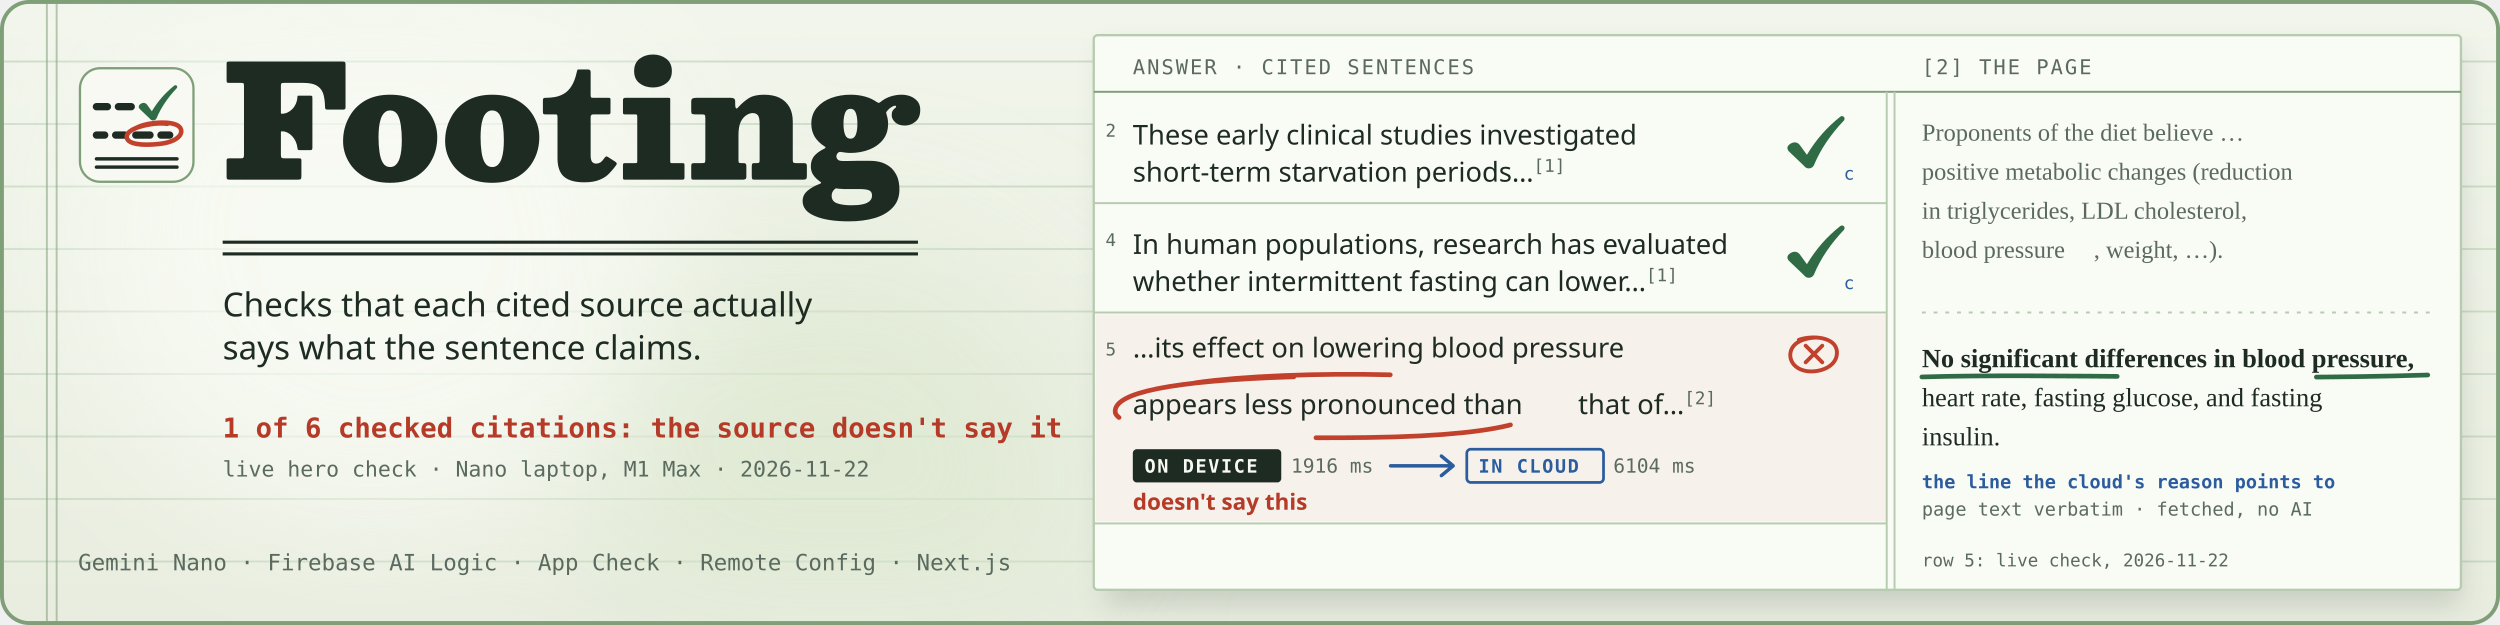
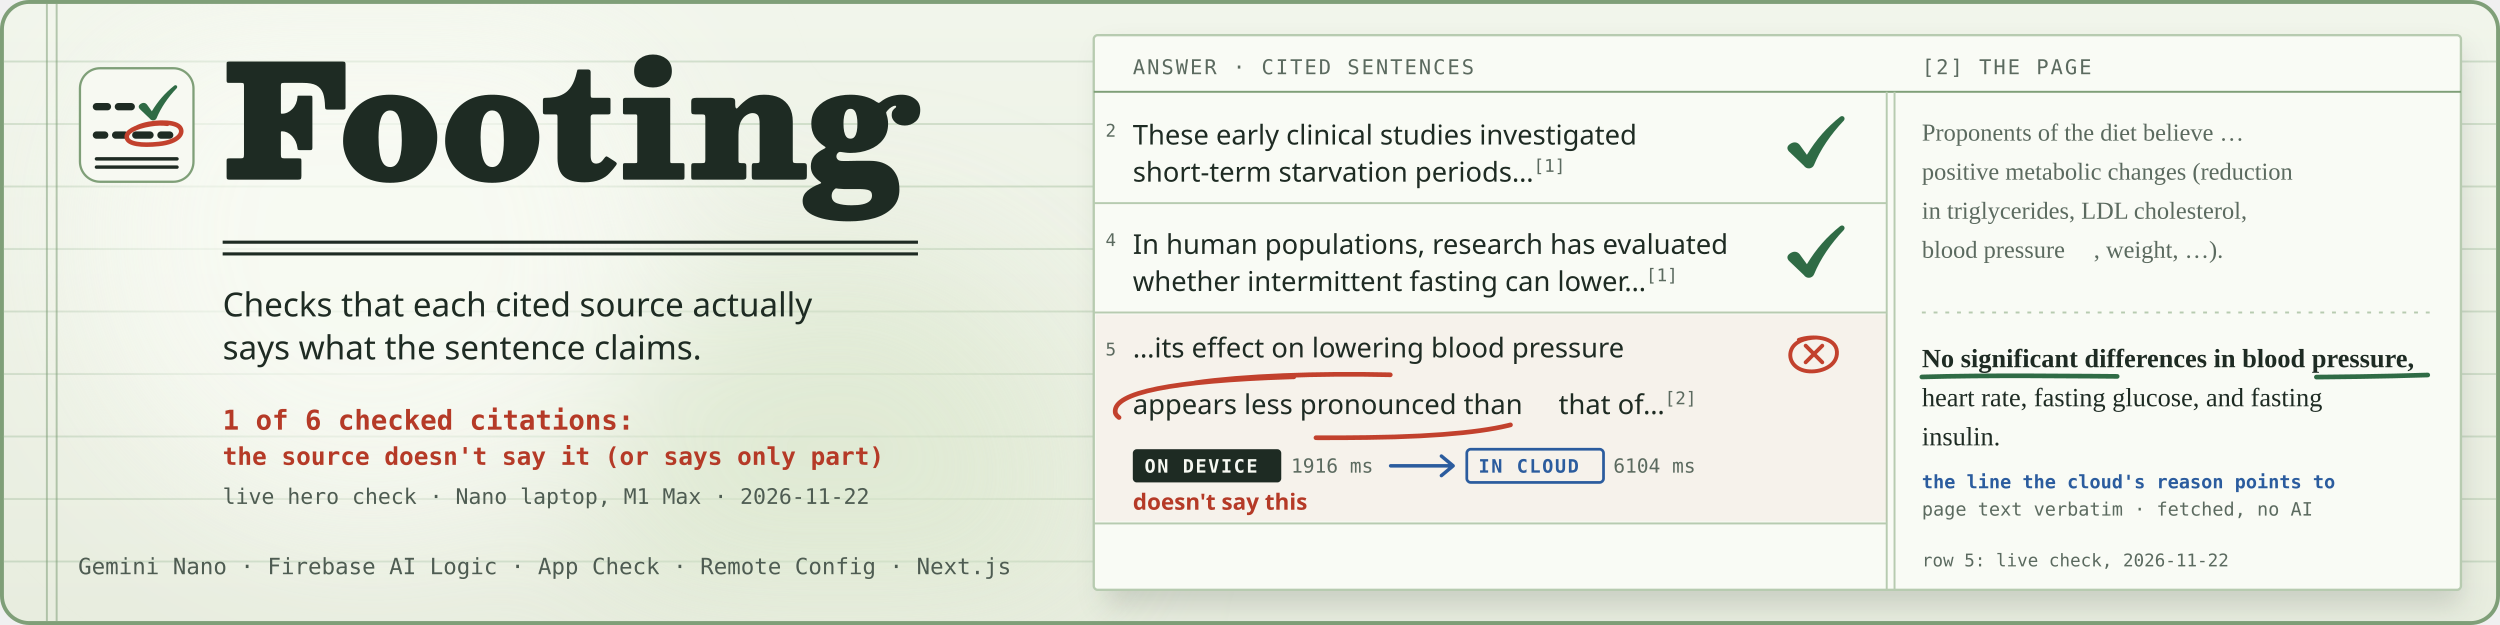
<svg xmlns="http://www.w3.org/2000/svg" viewBox="0 0 1280 320" width="1280" height="320" role="img" aria-label="Footing — checks each cited sentence against the page it cites: Every citation ticked in pencil, the bad ones circled red; the sentence beside the source line that doesn't say it.">
  <style>
    .sans { font-family: 'Segoe UI', system-ui, -apple-system, sans-serif; }
    .mono { font-family: ui-monospace, SFMono-Regular, Menlo, Consolas, monospace; }
    .page { font-family: Georgia, 'Times New Roman', serif; }
    .drift-a { animation: drift-a 17s ease-in-out infinite alternate; }
    .drift-b { animation: drift-b 14s ease-in-out infinite alternate; }
    @keyframes drift-a { from { transform: translate(0, 0); } to { transform: translate(90px, 22px); } }
    @keyframes drift-b { from { transform: translate(0, 0); } to { transform: translate(-70px, -18px); } }
    .pop { transform-box: fill-box; transform-origin: left center; animation: pop 8s cubic-bezier(.2, 1.4, .4, 1) infinite; }
    @keyframes pop { 0%, 58% { transform: scale(1); } 61% { transform: scale(1.08); } 66%, 100% { transform: scale(1); } }
    @media (prefers-reduced-motion: reduce) { * { animation: none !important; } }
  </style>
  <defs>
    <linearGradient id="plate" x1="0" y1="0" x2="0" y2="1">
      <stop offset="0" stop-color="#F1F5EB" />
      <stop offset="1" stop-color="#E8EDDF" />
    </linearGradient>
    <pattern id="ledger" width="64" height="32" patternUnits="userSpaceOnUse">
      <path d="M0 31.5 H64" stroke="#B7CBB0" stroke-width="1" opacity=".55" />
    </pattern>
    <filter id="lamp" x="-60%" y="-60%" width="220%" height="220%">
      <feGaussianBlur stdDeviation="38" />
    </filter>
    <filter id="lift" x="-5%" y="-10%" width="110%" height="130%">
      <feGaussianBlur stdDeviation="7" />
    </filter>
    <symbol id="tk" viewBox="258 74 184 172">
      <path d="M270 166 C281 157 293 157 301 167 L322 196 C350 150 380 116 420 84 C428 78 437 87 431 95 C392 136 362 180 343 226 C338 238 321 240 313 228 L269 186 C263 179 263 172 270 166 Z" fill="#2F6B45" />
    </symbol>
    <clipPath id="plate-clip">
      <rect x="2" y="2" width="1276" height="316" rx="13" />
    </clipPath>
    <clipPath id="wm-clip">
      <g transform="translate(114 92) scale(0.84)">
        <path d="M3.6-59.0L11.2-59.0Q12.2-59.0 12.6-58.8Q13.0-58.5 13.0-57.4L13.0-57.4L13.0-15.3Q13.0-13.8 12.6-13.4Q12.3-13.0 10.9-13.0L10.9-13.0L4.2-13.0Q3.2-13.0 2.8-12.8Q2.4-12.6 2.4-11.6L2.4-11.6L2.4-1.7Q2.4-0.5 2.8-0.3Q3.2 0 4.4 0L4.4 0L45.7 0Q47.2 0 47.6-0.4Q48-0.8 48-2.3L48-2.3L48-11.2Q48-12.5 47.8-12.7Q47.6-13.0 46.2-13.0L46.2-13.0L37.8-13.0Q36.3-13.0 35.9-13.4Q35.5-13.8 35.5-15.2L35.5-15.2L35.5-28.9Q35.5-29.1 35.6-29.3Q35.7-29.5 36.1-29.5L36.1-29.5L36.2-29.5Q39.5-29.5 42.3-26.6Q45.1-23.6 45.6-19.3L45.6-19.3Q45.6-18.4 46.0-18.2Q46.4-18.0 47.4-18.0L47.4-18.0L53.2-18.0Q54.1-18.0 54.4-18.3Q54.7-18.6 54.7-19.5L54.7-19.5L54.7-49.7Q54.7-50.5 54.6-50.9Q54.4-51.2 53.6-51.2L53.6-51.2L46.3-51.2Q45.7-51.2 45.6-51.0Q45.6-50.9 45.6-50.4L45.6-50.4Q45.3-46.0 42.5-43.1Q39.7-40.2 36.0-40.2L36.0-40.2L36.0-40.2Q35.8-40.2 35.6-40.3Q35.5-40.5 35.5-40.8L35.5-40.8L35.5-57.5Q35.5-58.6 36.0-58.8Q36.4-59.0 37.5-59.0L37.5-59.0L49.0-59.0Q54.3-59.0 57.1-57.5Q60-55.9 61.2-52.7Q62.3-49.4 62.4-44.4L62.4-44.4Q62.4-43.2 62.9-42.9Q63.3-42.7 64.6-42.7L64.6-42.7L73.2-42.7Q74.2-42.7 74.5-43.0Q74.9-43.2 74.9-44.2L74.9-44.2L74.9-70.1Q74.9-71.3 74.6-71.6Q74.3-72 73.2-72L73.2-72L4.0-72Q3.1-72 2.8-71.8Q2.4-71.7 2.4-70.8L2.4-70.8L2.4-60.6Q2.4-59.7 2.6-59.4Q2.8-59.0 3.6-59.0L3.6-59.0ZM95.0-25.9L95.0-25.9Q95.0-28.9 95.3-31.8Q95.6-34.8 96.4-37.1Q97.2-39.5 98.6-40.8Q100.0-42.2 102.1-42.2L102.1-42.2Q104.9-42.2 106.5-39.8Q108-37.3 108.6-33.1Q109.2-29.0 109.2-24L109.2-24Q109.2-21.0 108.9-18.1Q108.6-15.2 107.8-12.8Q107.0-10.5 105.6-9.1Q104.2-7.7 102.1-7.7L102.1-7.7Q99.3-7.7 97.7-10.2Q96.2-12.6 95.6-16.8Q95.0-20.9 95.0-25.9ZM73.4-23.5L73.4-23.5Q73.4-16.8 76.8-11.0Q80.1-5.2 86.5-1.6Q92.9 1.9 102.1 1.9L102.1 1.9Q111.3 1.9 117.7-1.8Q124.1-5.6 127.4-11.9Q130.8-18.2 130.8-25.9L130.8-25.9Q130.8-32.6 127.4-38.6Q124.1-44.5 117.7-48.2Q111.3-51.8 102.1-51.8L102.1-51.8Q92.9-51.8 86.5-48.0Q80.1-44.1 76.8-37.6Q73.4-31.2 73.4-23.5ZM157.2-25.9L157.2-25.9Q157.2-28.9 157.5-31.8Q157.8-34.8 158.6-37.1Q159.4-39.5 160.8-40.8Q162.2-42.2 164.3-42.2L164.3-42.2Q167.1-42.2 168.7-39.8Q170.2-37.3 170.8-33.1Q171.4-29.0 171.4-24L171.4-24Q171.4-21.0 171.1-18.1Q170.8-15.2 170.0-12.8Q169.2-10.5 167.8-9.1Q166.4-7.7 164.3-7.7L164.3-7.7Q161.5-7.7 159.9-10.2Q158.4-12.6 157.8-16.8Q157.2-20.9 157.2-25.9ZM135.6-23.5L135.6-23.5Q135.6-16.8 139.0-11.0Q142.3-5.2 148.7-1.6Q155.1 1.9 164.3 1.9L164.3 1.9Q173.5 1.9 179.9-1.8Q186.3-5.6 189.6-11.9Q193.0-18.2 193.0-25.9L193.0-25.9Q193.0-32.6 189.6-38.6Q186.3-44.5 179.9-48.2Q173.5-51.8 164.3-51.8L164.3-51.8Q155.1-51.8 148.7-48.0Q142.3-44.1 139.0-37.6Q135.6-31.2 135.6-23.5ZM239.9-8.9L239.9-8.9Q240.4-9.7 240.1-10.2Q239.8-10.7 238.8-11.3L238.8-11.3L234.9-13.8Q234-14.4 233.6-14.1Q233.2-13.9 232.7-13.2L232.7-13.2Q231.4-11.3 230.2-10.5Q229.0-9.8 227.7-9.8L227.7-9.8Q226.0-9.8 225.1-11.0Q224.3-12.3 224.3-14.8L224.3-14.8L224.3-38.3Q224.3-39.0 224.7-39.4Q225.1-39.8 225.8-39.8L225.8-39.8L235.1-39.8Q235.8-39.8 236.1-40.1Q236.4-40.4 236.4-41.0L236.4-41.0L236.4-48.6Q236.4-49.4 236.2-49.7Q236.0-49.9 235.2-49.9L235.2-49.9L225.8-49.9Q224.7-49.9 224.5-50.3Q224.3-50.7 224.3-51.8L224.3-51.8L224.3-65.6Q224.3-67.2 222.6-67.2L222.6-67.2L217.7-67.2Q216.3-67.2 216.2-66.9Q216-66.5 215.8-65.4L215.8-65.4Q214.6-60.1 212.6-57Q210.6-53.9 208.0-52.4Q205.4-50.9 202.6-50.4Q199.7-49.9 196.9-49.9L196.9-49.9Q195.8-49.9 195.5-49.6Q195.2-49.2 195.2-48.1L195.2-48.1L195.2-41.4Q195.2-40.5 195.4-40.2Q195.7-39.8 196.6-39.8L196.6-39.8L202.7-39.8Q203.8-39.8 203.9-39.4Q204.1-39.0 204.1-38.0L204.1-38.0L204.1-13.1Q204.1-5.2 208.1-1.8Q212.0 1.6 220.4 1.6L220.4 1.6Q226.3 1.6 229.9 0.0Q233.6-1.5 235.8-4.0Q238.1-6.4 239.9-8.9ZM250.8-66.2L250.8-66.2Q250.8-61.3 254.1-58.8Q257.5-56.2 262.3-56.2L262.3-56.2Q267.0-56.2 270.4-58.8Q273.8-61.3 273.8-66.2L273.8-66.2Q273.8-71.1 270.4-73.7Q267.0-76.3 262.3-76.3L262.3-76.3Q257.5-76.3 254.1-73.7Q250.8-71.1 250.8-66.2ZM245.3-39.8L251.8-39.8Q252.7-39.8 252.7-38.6L252.7-38.6L252.7-11.1Q252.7-10.4 252.4-10.2Q252.2-10.1 251.4-10.1L251.4-10.1L245.3-10.1Q244.5-10.1 244.2-9.8Q244.0-9.6 244.0-8.7L244.0-8.7L244.0-1.2Q244.0-0.4 244.2-0.2Q244.5 0 245.2 0L245.2 0L279.6 0Q280.8 0 281.1-0.2Q281.5-0.4 281.5-1.5L281.5-1.5L281.5-8.9Q281.5-9.7 281.2-9.9Q280.9-10.1 280.1-10.1L280.1-10.1L273.8-10.1Q273.1-10.1 273.0-10.3Q272.8-10.6 272.8-11.3L272.8-11.3L272.8-49.0Q272.8-49.6 272.6-49.8Q272.3-49.9 271.6-49.9L271.6-49.9L245.5-49.9Q244.0-49.9 244.0-48.6L244.0-48.6L244.0-40.8Q244.0-40.2 244.3-40.0Q244.7-39.8 245.3-39.8L245.3-39.8ZM288.0-39.8L292.0-39.8Q293.4-39.8 293.8-39.5Q294.2-39.1 294.2-37.6L294.2-37.6L294.2-12.1Q294.2-10.6 293.7-10.3Q293.3-10.1 291.8-10.1L291.8-10.1L287.5-10.1Q286.2-10.1 285.9-9.7Q285.6-9.4 285.6-8.1L285.6-8.1L285.6-2.0Q285.6-0.8 285.8-0.4Q286.0 0 287.1 0L287.1 0L316.8 0Q317.9 0 318.5-0.3Q319.2-0.5 319.2-1.8L319.2-1.8L319.2-8.3Q319.2-9.5 318.7-9.8Q318.3-10.1 317.2-10.1L317.2-10.1L316.1-10.1Q314.9-10.1 314.6-10.5Q314.4-10.9 314.4-12.0L314.4-12.0L314.4-27.2Q314.4-32.1 315.7-35.1Q317.1-38.0 319.2-39.3Q321.2-40.6 323.0-40.6L323.0-40.6Q325.2-40.6 326.3-39.2Q327.3-37.8 327.3-33.9L327.3-33.9L327.3-12.0Q327.3-10.7 327.0-10.4Q326.6-10.1 325.3-10.1L325.3-10.1L324.0-10.1Q322.9-10.1 322.7-9.5Q322.5-8.9 322.5-7.9L322.5-7.9L322.5-2.2Q322.5-0.9 322.8-0.4Q323.1 0 324.4 0L324.4 0L353.3 0Q355.0 0 355.6-0.4Q356.1-0.7 356.1-2.5L356.1-2.5L356.1-8.3Q356.1-9.3 355.7-9.7Q355.3-10.1 354.4-10.1L354.4-10.1L349.8-10.1Q348.3-10.1 347.9-10.4Q347.5-10.7 347.5-12.1L347.5-12.1L347.5-35.4Q347.5-40.6 345.5-44.2Q343.4-47.9 339.5-49.9Q335.6-51.8 330-51.8L330-51.8Q323.9-51.8 320.4-49.5Q317.0-47.2 314.4-44.3L314.4-44.3Q313.6-43.3 313.1-43.4L313.1-43.4Q313.0-43.5 312.9-43.6L312.9-43.6Q312.4-44.0 312.4-45.8L312.4-45.8L312.4-47.5Q312.4-49.1 311.6-49.5Q310.8-49.9 309.7-49.9L309.7-49.9L288.7-49.9Q287.2-49.9 286.4-49.5Q285.6-49.1 285.6-47.4L285.6-47.4L285.6-42.3Q285.6-40.7 285.9-40.3Q286.3-39.8 288.0-39.8L288.0-39.8ZM358.8-34.1L358.8-34.1Q358.8-29.6 360.9-26.1Q363.1-22.7 366.7-20.4L366.7-20.4Q367.5-20.0 367.5-19.6Q367.4-19.2 366.5-18.8L366.5-18.8Q362.8-17.0 360.6-14.5Q358.5-11.9 358.5-8.1L358.5-8.1Q358.5-5.1 360.0-2.9Q361.5-0.7 363.9 1.0L363.9 1.0Q364.8 1.6 364.8 1.9Q364.8 2.3 363.7 2.6L363.7 2.6Q359.4 4.3 356.4 6.8Q353.5 9.3 353.5 13.0L353.5 13.0Q353.5 19.1 361.1 22.2Q368.6 25.4 381.8 25.4L381.8 25.4Q390.4 25.4 397.4 23.4Q404.4 21.3 408.4 17.0Q412.5 12.7 412.5 6.0L412.5 6.0Q412.5 1.8 411.3-1.5Q410.0-4.7 407.7-7.0Q405.3-9.2 402-10.4Q398.7-11.5 394.6-11.5L394.6-11.5Q393.6-11.5 391.2-11.5Q388.9-11.5 386.3-11.5Q383.6-11.5 381.3-11.4Q379.1-11.4 378.1-11.4L378.1-11.4Q375.6-11.4 374.9-12.3Q374.1-13.1 374.1-14.1L374.1-14.1Q374.1-14.8 374.3-15.3Q374.5-15.8 375.0-16.3L375.0-16.3Q375.4-16.7 375.7-16.8Q376.1-17.0 376.8-16.9L376.8-16.9Q378.2-16.7 379.7-16.5Q381.1-16.3 382.7-16.3L382.7-16.3Q388.9-16.3 394.2-18.4Q399.4-20.4 402.5-24.4Q405.6-28.3 405.6-34.1L405.6-34.1Q405.6-36.9 404.7-39.6L404.7-39.6Q404.4-40.5 404.4-40.9Q404.5-41.3 405.1-42L405.1-42Q406.3-43.5 407.7-44.3Q409.1-45.1 409.8-45.1L409.8-45.1Q410.5-45.1 410.5-44.5L410.5-44.5Q410.5-44.0 409.8-43.6Q409.2-43.2 408.5-42.2Q407.8-41.3 407.8-39.2L407.8-39.2Q407.8-37.0 409.9-35.0Q412.0-33.0 415.8-33.0L415.8-33.0Q419.4-33.0 422.3-35.4Q425.2-37.7 425.2-42.6L425.2-42.6Q425.2-45.6 423.6-47.7Q421.9-49.7 419.3-50.8Q416.7-51.8 413.8-51.8L413.8-51.8Q410.7-51.8 407.3-50.8Q403.8-49.7 401.0-47.4L401.0-47.4Q400.1-46.7 399.8-46.8Q399.6-46.8 398.6-47.4L398.6-47.4Q395.5-49.6 391.4-50.7Q387.3-51.8 382.7-51.8L382.7-51.8Q376.4-51.8 370.9-49.8Q365.5-47.8 362.1-43.8Q358.8-39.8 358.8-34.1ZM395.8 9.7L395.8 9.7Q395.8 11.7 394.4 13.0Q392.9 14.4 390.1 15Q387.4 15.6 383.3 15.6L383.3 15.6Q377.9 15.6 374.5 14.4Q371.2 13.2 371.2 9.8L371.2 9.8Q371.2 8.7 371.6 7.7Q372.0 6.7 373.0 5.8L373.0 5.8Q373.4 5.3 374.0 5.3Q374.6 5.4 375.4 5.5L375.4 5.5Q376.2 5.6 377.0 5.6Q377.8 5.7 378.5 5.7L378.5 5.7L387.6 5.7Q392.3 5.7 394.0 6.5Q395.8 7.2 395.8 9.7ZM378.4-34.1Q378.4-36.7 378.8-38.7Q379.2-40.8 380.1-42Q381.0-43.2 382.7-43.2Q384.3-43.2 385.2-42Q386.1-40.8 386.5-38.7Q386.9-36.7 386.9-34.1Q386.9-31.5 386.5-29.4Q386.1-27.4 385.2-26.2Q384.3-25.0 382.7-25.0Q381.0-25.0 380.1-26.2Q379.2-27.4 378.8-29.4Q378.4-31.5 378.4-34.1Z" />
      </g>
    </clipPath>
    <clipPath id="tk1">
      <rect x="914" y="58" height="34" width="34">
        <animate attributeName="width" values="34;34;0;0;34;34" keyTimes="0;.10;.14;.20;.23;1" dur="8s" repeatCount="indefinite" />
      </rect>
    </clipPath>
    <clipPath id="tk2">
      <rect x="914" y="114" height="34" width="34">
        <animate attributeName="width" values="34;34;0;0;34;34" keyTimes="0;.10;.14;.26;.29;1" dur="8s" repeatCount="indefinite" />
      </rect>
    </clipPath>
  </defs>
  <rect x="1" y="1" width="1278" height="318" rx="14" fill="url(#plate)" stroke="#7F9F78" stroke-width="2" />
  <g clip-path="url(#plate-clip)">
    <rect x="2" y="2" width="1276" height="316" rx="13" fill="url(#ledger)" />
    <g filter="url(#lamp)" opacity=".7">
      <circle class="drift-a" cx="190" cy="120" r="150" fill="#FBFDF7" />
      <circle class="drift-b" cx="430" cy="250" r="120" fill="#DCE8CF" />
    </g>
  </g>
  <path d="M24 2 V318 M29 2 V318" stroke="#7F9F78" stroke-width="1" opacity=".55" />
  <g transform="translate(40 34) scale(0.1171875)">
    <rect x="8" y="8" width="496" height="496" rx="88" fill="#F7F9F2" stroke="#7F9F78" stroke-width="10" />
    <path d="M80 176 H128 M176 176 H232" stroke="#1E2B23" stroke-width="32" stroke-linecap="round" />
    <path d="M270 166 C281 157 293 157 301 167 L322 196 C350 150 380 116 420 84 C428 78 437 87 431 95 C392 136 362 180 343 226 C338 238 321 240 313 228 L269 186 C263 179 263 172 270 166 Z" fill="#2F6B45" />
    <path d="M80 300 H116 M164 300 H204 M252 300 H314 M362 300 H400" stroke="#1E2B23" stroke-width="32" stroke-linecap="round" />
    <path d="M262 262 C318 240 420 242 444 270 C466 296 438 336 350 340 C276 344 214 334 212 304 C210 280 248 260 318 252 C346 249 372 250 392 254" fill="none" stroke="#C2412D" stroke-width="20" stroke-linecap="round" transform="rotate(-3 330 296)" />
    <path d="M80 404 H432 M80 440 H432" stroke="#1E2B23" stroke-width="15" stroke-linecap="round" />
  </g>
  <g transform="translate(114 92) scale(0.84)">
    <path d="M3.6-59.0L11.2-59.0Q12.2-59.0 12.6-58.8Q13.0-58.5 13.0-57.4L13.0-57.4L13.0-15.3Q13.0-13.8 12.6-13.4Q12.3-13.0 10.9-13.0L10.9-13.0L4.2-13.0Q3.2-13.0 2.8-12.8Q2.4-12.6 2.4-11.6L2.4-11.6L2.4-1.7Q2.4-0.5 2.8-0.3Q3.2 0 4.4 0L4.4 0L45.7 0Q47.2 0 47.6-0.4Q48-0.8 48-2.3L48-2.3L48-11.2Q48-12.5 47.8-12.7Q47.6-13.0 46.2-13.0L46.2-13.0L37.8-13.0Q36.3-13.0 35.9-13.4Q35.5-13.8 35.5-15.2L35.5-15.2L35.5-28.9Q35.5-29.1 35.6-29.3Q35.7-29.5 36.1-29.5L36.1-29.5L36.2-29.5Q39.5-29.5 42.3-26.6Q45.1-23.6 45.6-19.3L45.6-19.3Q45.6-18.4 46.0-18.2Q46.4-18.0 47.4-18.0L47.4-18.0L53.2-18.0Q54.1-18.0 54.4-18.3Q54.7-18.6 54.7-19.5L54.7-19.5L54.7-49.7Q54.7-50.5 54.6-50.9Q54.4-51.2 53.6-51.2L53.6-51.2L46.3-51.2Q45.7-51.2 45.6-51.0Q45.6-50.9 45.6-50.4L45.6-50.4Q45.3-46.0 42.5-43.1Q39.7-40.2 36.0-40.2L36.0-40.2L36.0-40.2Q35.8-40.2 35.6-40.3Q35.5-40.5 35.5-40.8L35.5-40.8L35.5-57.5Q35.5-58.6 36.0-58.8Q36.4-59.0 37.5-59.0L37.5-59.0L49.0-59.0Q54.3-59.0 57.1-57.5Q60-55.9 61.2-52.7Q62.3-49.4 62.4-44.4L62.4-44.4Q62.4-43.2 62.9-42.9Q63.3-42.7 64.6-42.7L64.6-42.7L73.2-42.7Q74.2-42.7 74.5-43.0Q74.9-43.2 74.9-44.2L74.9-44.2L74.9-70.1Q74.9-71.3 74.6-71.6Q74.3-72 73.2-72L73.2-72L4.0-72Q3.1-72 2.8-71.8Q2.4-71.7 2.4-70.8L2.4-70.8L2.4-60.6Q2.4-59.7 2.6-59.4Q2.8-59.0 3.6-59.0L3.6-59.0ZM95.0-25.9L95.0-25.9Q95.0-28.9 95.3-31.8Q95.6-34.8 96.4-37.1Q97.2-39.5 98.6-40.8Q100.0-42.2 102.1-42.2L102.1-42.2Q104.9-42.2 106.5-39.8Q108-37.3 108.6-33.1Q109.2-29.0 109.2-24L109.2-24Q109.2-21.0 108.9-18.1Q108.6-15.2 107.8-12.8Q107.0-10.5 105.6-9.1Q104.2-7.7 102.1-7.7L102.1-7.7Q99.3-7.7 97.7-10.2Q96.2-12.6 95.6-16.8Q95.0-20.9 95.0-25.9ZM73.4-23.5L73.4-23.5Q73.4-16.8 76.8-11.0Q80.1-5.2 86.5-1.6Q92.9 1.9 102.1 1.9L102.1 1.9Q111.3 1.9 117.7-1.8Q124.1-5.6 127.4-11.9Q130.8-18.2 130.8-25.9L130.8-25.9Q130.8-32.6 127.4-38.6Q124.1-44.5 117.7-48.2Q111.3-51.8 102.1-51.8L102.1-51.8Q92.9-51.8 86.5-48.0Q80.1-44.1 76.8-37.6Q73.4-31.2 73.4-23.5ZM157.2-25.9L157.2-25.9Q157.2-28.9 157.5-31.8Q157.8-34.8 158.6-37.1Q159.4-39.5 160.8-40.8Q162.2-42.2 164.3-42.2L164.3-42.2Q167.1-42.2 168.7-39.8Q170.2-37.3 170.8-33.1Q171.4-29.0 171.4-24L171.4-24Q171.4-21.0 171.1-18.1Q170.8-15.2 170.0-12.8Q169.2-10.5 167.8-9.1Q166.4-7.7 164.3-7.7L164.3-7.7Q161.5-7.7 159.9-10.2Q158.4-12.6 157.8-16.8Q157.2-20.9 157.2-25.9ZM135.6-23.5L135.6-23.5Q135.6-16.8 139.0-11.0Q142.3-5.2 148.7-1.6Q155.1 1.9 164.3 1.9L164.3 1.9Q173.5 1.9 179.9-1.8Q186.3-5.6 189.6-11.9Q193.0-18.2 193.0-25.9L193.0-25.9Q193.0-32.6 189.6-38.6Q186.3-44.5 179.9-48.2Q173.5-51.8 164.3-51.8L164.3-51.8Q155.1-51.8 148.7-48.0Q142.3-44.1 139.0-37.6Q135.6-31.2 135.6-23.5ZM239.9-8.9L239.9-8.9Q240.4-9.7 240.1-10.2Q239.8-10.7 238.8-11.3L238.8-11.3L234.9-13.8Q234-14.4 233.6-14.1Q233.2-13.9 232.7-13.2L232.7-13.2Q231.4-11.3 230.2-10.5Q229.0-9.8 227.7-9.8L227.7-9.8Q226.0-9.8 225.1-11.0Q224.3-12.3 224.3-14.8L224.3-14.8L224.3-38.3Q224.3-39.0 224.7-39.4Q225.1-39.8 225.8-39.8L225.8-39.8L235.1-39.8Q235.8-39.8 236.1-40.1Q236.4-40.4 236.4-41.0L236.4-41.0L236.4-48.6Q236.4-49.4 236.2-49.7Q236.0-49.9 235.2-49.9L235.2-49.9L225.8-49.9Q224.7-49.9 224.5-50.3Q224.3-50.7 224.3-51.8L224.3-51.8L224.3-65.6Q224.3-67.2 222.6-67.2L222.6-67.2L217.7-67.2Q216.3-67.2 216.2-66.9Q216-66.5 215.8-65.4L215.8-65.4Q214.6-60.1 212.6-57Q210.6-53.9 208.0-52.4Q205.4-50.9 202.6-50.4Q199.7-49.9 196.9-49.9L196.9-49.9Q195.8-49.9 195.5-49.6Q195.2-49.2 195.2-48.1L195.2-48.1L195.2-41.4Q195.2-40.5 195.4-40.2Q195.7-39.8 196.6-39.8L196.6-39.8L202.7-39.8Q203.8-39.8 203.9-39.4Q204.1-39.0 204.1-38.0L204.1-38.0L204.1-13.1Q204.1-5.2 208.1-1.8Q212.0 1.6 220.4 1.6L220.4 1.6Q226.3 1.6 229.9 0.0Q233.6-1.5 235.8-4.0Q238.1-6.4 239.9-8.9ZM250.8-66.2L250.8-66.2Q250.8-61.3 254.1-58.8Q257.5-56.2 262.3-56.2L262.3-56.2Q267.0-56.2 270.4-58.8Q273.8-61.3 273.8-66.2L273.8-66.2Q273.8-71.1 270.4-73.7Q267.0-76.3 262.3-76.3L262.3-76.3Q257.5-76.3 254.1-73.7Q250.8-71.1 250.8-66.2ZM245.3-39.8L251.8-39.8Q252.7-39.8 252.7-38.6L252.7-38.6L252.7-11.1Q252.7-10.4 252.4-10.2Q252.2-10.1 251.4-10.1L251.4-10.1L245.3-10.1Q244.5-10.1 244.2-9.8Q244.0-9.6 244.0-8.7L244.0-8.7L244.0-1.2Q244.0-0.4 244.2-0.2Q244.5 0 245.2 0L245.2 0L279.6 0Q280.8 0 281.1-0.2Q281.5-0.4 281.5-1.5L281.5-1.5L281.5-8.9Q281.5-9.7 281.2-9.9Q280.9-10.1 280.1-10.1L280.1-10.1L273.8-10.1Q273.1-10.1 273.0-10.3Q272.8-10.6 272.8-11.3L272.8-11.3L272.8-49.0Q272.8-49.6 272.6-49.8Q272.3-49.9 271.6-49.9L271.6-49.9L245.5-49.9Q244.0-49.9 244.0-48.6L244.0-48.6L244.0-40.8Q244.0-40.2 244.3-40.0Q244.7-39.8 245.3-39.8L245.3-39.8ZM288.0-39.8L292.0-39.8Q293.4-39.8 293.8-39.5Q294.2-39.1 294.2-37.6L294.2-37.6L294.2-12.1Q294.2-10.6 293.7-10.3Q293.3-10.1 291.8-10.1L291.8-10.1L287.5-10.1Q286.2-10.1 285.9-9.7Q285.6-9.4 285.6-8.1L285.6-8.1L285.6-2.0Q285.6-0.8 285.8-0.4Q286.0 0 287.1 0L287.1 0L316.8 0Q317.9 0 318.5-0.3Q319.2-0.5 319.2-1.8L319.2-1.8L319.2-8.3Q319.2-9.5 318.7-9.8Q318.3-10.1 317.2-10.1L317.2-10.1L316.1-10.1Q314.9-10.1 314.6-10.5Q314.4-10.9 314.4-12.0L314.4-12.0L314.4-27.2Q314.4-32.1 315.7-35.1Q317.1-38.0 319.2-39.3Q321.2-40.6 323.0-40.6L323.0-40.6Q325.2-40.6 326.3-39.2Q327.3-37.8 327.3-33.9L327.3-33.9L327.3-12.0Q327.3-10.7 327.0-10.4Q326.6-10.1 325.3-10.1L325.3-10.1L324.0-10.1Q322.9-10.1 322.7-9.5Q322.5-8.9 322.5-7.9L322.5-7.9L322.5-2.2Q322.5-0.9 322.8-0.4Q323.1 0 324.4 0L324.4 0L353.3 0Q355.0 0 355.6-0.4Q356.1-0.7 356.1-2.5L356.1-2.5L356.1-8.3Q356.1-9.3 355.7-9.7Q355.3-10.1 354.4-10.1L354.4-10.1L349.8-10.1Q348.3-10.1 347.9-10.4Q347.5-10.7 347.5-12.1L347.5-12.1L347.5-35.4Q347.5-40.6 345.5-44.2Q343.4-47.9 339.5-49.9Q335.6-51.8 330-51.8L330-51.8Q323.9-51.8 320.4-49.5Q317.0-47.2 314.4-44.3L314.4-44.3Q313.6-43.3 313.1-43.4L313.1-43.4Q313.0-43.5 312.9-43.6L312.9-43.6Q312.4-44.0 312.4-45.8L312.4-45.8L312.4-47.5Q312.4-49.1 311.6-49.5Q310.8-49.9 309.7-49.9L309.7-49.9L288.7-49.9Q287.2-49.9 286.4-49.5Q285.6-49.1 285.6-47.4L285.6-47.4L285.6-42.3Q285.6-40.7 285.9-40.3Q286.3-39.8 288.0-39.8L288.0-39.8ZM358.8-34.1L358.8-34.1Q358.8-29.6 360.9-26.1Q363.1-22.7 366.7-20.4L366.7-20.4Q367.5-20.0 367.5-19.6Q367.4-19.2 366.5-18.8L366.5-18.8Q362.8-17.0 360.6-14.5Q358.5-11.9 358.5-8.1L358.5-8.1Q358.5-5.1 360.0-2.9Q361.5-0.7 363.9 1.0L363.9 1.0Q364.8 1.6 364.8 1.9Q364.8 2.3 363.7 2.6L363.7 2.6Q359.4 4.3 356.4 6.8Q353.5 9.3 353.5 13.0L353.5 13.0Q353.5 19.1 361.1 22.2Q368.6 25.4 381.8 25.4L381.8 25.4Q390.4 25.4 397.4 23.4Q404.4 21.3 408.4 17.0Q412.5 12.7 412.5 6.0L412.5 6.0Q412.5 1.8 411.3-1.5Q410.0-4.7 407.7-7.0Q405.3-9.2 402-10.4Q398.7-11.5 394.6-11.5L394.6-11.5Q393.6-11.5 391.2-11.5Q388.9-11.5 386.3-11.5Q383.6-11.5 381.3-11.4Q379.1-11.4 378.1-11.4L378.1-11.4Q375.6-11.4 374.9-12.3Q374.1-13.1 374.1-14.1L374.1-14.1Q374.1-14.8 374.3-15.3Q374.5-15.8 375.0-16.3L375.0-16.3Q375.4-16.7 375.7-16.8Q376.1-17.0 376.8-16.9L376.8-16.9Q378.2-16.7 379.7-16.5Q381.1-16.3 382.7-16.3L382.7-16.3Q388.9-16.3 394.2-18.4Q399.4-20.4 402.5-24.4Q405.6-28.3 405.6-34.1L405.6-34.1Q405.6-36.9 404.7-39.6L404.7-39.6Q404.4-40.5 404.4-40.9Q404.5-41.3 405.1-42L405.1-42Q406.3-43.5 407.7-44.3Q409.1-45.1 409.8-45.1L409.8-45.1Q410.5-45.1 410.5-44.5L410.5-44.5Q410.5-44.0 409.8-43.6Q409.2-43.2 408.5-42.2Q407.8-41.3 407.8-39.2L407.8-39.2Q407.8-37.0 409.9-35.0Q412.0-33.0 415.8-33.0L415.8-33.0Q419.4-33.0 422.3-35.4Q425.2-37.7 425.2-42.6L425.2-42.6Q425.2-45.6 423.6-47.7Q421.9-49.7 419.3-50.8Q416.7-51.8 413.8-51.8L413.8-51.8Q410.7-51.8 407.3-50.8Q403.8-49.7 401.0-47.4L401.0-47.4Q400.1-46.7 399.8-46.8Q399.6-46.8 398.6-47.4L398.6-47.4Q395.5-49.6 391.4-50.7Q387.3-51.8 382.7-51.8L382.7-51.8Q376.4-51.8 370.9-49.8Q365.5-47.8 362.1-43.8Q358.8-39.8 358.8-34.1ZM395.8 9.7L395.8 9.7Q395.8 11.7 394.4 13.0Q392.9 14.4 390.1 15Q387.4 15.6 383.3 15.6L383.3 15.6Q377.9 15.6 374.5 14.4Q371.2 13.2 371.2 9.8L371.2 9.8Q371.2 8.7 371.6 7.7Q372.0 6.7 373.0 5.8L373.0 5.8Q373.4 5.3 374.0 5.3Q374.6 5.4 375.4 5.5L375.4 5.5Q376.2 5.6 377.0 5.6Q377.8 5.7 378.5 5.7L378.5 5.7L387.6 5.7Q392.3 5.7 394.0 6.5Q395.8 7.2 395.8 9.7ZM378.4-34.1Q378.4-36.7 378.8-38.7Q379.2-40.8 380.1-42Q381.0-43.2 382.7-43.2Q384.3-43.2 385.2-42Q386.1-40.8 386.5-38.7Q386.9-36.7 386.9-34.1Q386.9-31.5 386.5-29.4Q386.1-27.4 385.2-26.2Q384.3-25.0 382.7-25.0Q381.0-25.0 380.1-26.2Q379.2-27.4 378.8-29.4Q378.4-31.5 378.4-34.1Z" fill="#1E2B23" />
  </g>
  <g clip-path="url(#wm-clip)">
    <rect x="-120" y="20" width="70" height="110" fill="#FFFFFF" opacity=".55" transform="skewX(-18)">
      <animate attributeName="x" values="-120;-120;520;520" keyTimes="0;.64;.80;1" dur="8s" repeatCount="indefinite" />
    </rect>
  </g>
  <path d="M114 124 H470 M114 130 H470" stroke="#1E2B23" stroke-width="1.6" />
  <text class="sans" x="114" y="162" font-size="17" fill="#1E2B23">Checks that each cited source actually</text>
  <text class="sans" x="114" y="184" font-size="17" fill="#1E2B23">says what the sentence claims.</text>
  <g class="pop">
-     <text class="mono" x="114" y="224" font-size="14" font-weight="700" fill="#B53A27">1 of 6 checked citations: the source doesn't say it<animate attributeName="opacity" values="1;1;0;0;1;1" keyTimes="0;.10;.13;.56;.60;1" dur="8s" repeatCount="indefinite" />
+     <text class="mono" x="114" y="220" font-size="14" font-weight="700" fill="#B53A27">1 of 6 checked citations:<tspan x="114" dy="18" font-size="12.5">the source doesn't say it (or says only part)</tspan>
+       <animate attributeName="opacity" values="1;1;0;0;1;1" keyTimes="0;.10;.13;.56;.60;1" dur="8s" repeatCount="indefinite" />
    </text>
-     <text data-story="beat-2" class="mono" x="114" y="224" font-size="14" font-weight="700" fill="#5B6A5F" opacity="0">0 of 6 checked citations: the source doesn't say it<animate attributeName="opacity" values="0;0;1;1;0;0" keyTimes="0;.10;.13;.56;.60;1" dur="8s" repeatCount="indefinite" />
+     <text data-story="beat-2" class="mono" x="114" y="220" font-size="14" font-weight="700" fill="#4E5C52" opacity="0">0 of 6 checked citations:<tspan x="114" dy="18" font-size="12.5">the source doesn't say it (or says only part)</tspan>
+       <animate attributeName="opacity" values="0;0;1;1;0;0" keyTimes="0;.10;.13;.56;.60;1" dur="8s" repeatCount="indefinite" />
    </text>
  </g>
-   <text class="mono" x="114" y="244" font-size="11" fill="#5B6A5F">live hero check · Nano laptop, M1 Max · 2026-11-22</text>
-   <text class="mono" x="40" y="292" font-size="11.5" fill="#5B6A5F">Gemini Nano · Firebase AI Logic · App Check · Remote Config · Next.js</text>
+   <text class="mono" x="114" y="258" font-size="11" fill="#4E5C52">live hero check · Nano laptop, M1 Max · 2026-11-22</text>
+   <text class="mono" x="40" y="294" font-size="11.5" fill="#4E5C52">Gemini Nano · Firebase AI Logic · App Check · Remote Config · Next.js</text>
  <rect x="566" y="26" width="694" height="284" rx="2" fill="#1E2B23" opacity=".16" filter="url(#lift)" />
  <rect x="560" y="18" width="700" height="284" rx="2" fill="#F9FBF5" stroke="#B7CBB0" stroke-width="1.2" />
  <text class="mono" x="580" y="38" font-size="10.5" fill="#5B6A5F" letter-spacing="1">ANSWER · CITED SENTENCES</text>
  <text class="mono" x="984" y="38" font-size="10.5" fill="#5B6A5F" letter-spacing="1">[2] THE PAGE</text>
  <path d="M560 47 H1260" stroke="#7F9F78" stroke-width="1" />
  <path d="M966 47 V302 M970 47 V302" stroke="#B7CBB0" stroke-width="1" />
  <path d="M560 104 H966 M560 160 H966 M560 268 H966" stroke="#B7CBB0" stroke-width="1" />
  <rect data-story="beat-2" x="562" y="56" width="402" height="48" fill="#DCE6D2" opacity="0">
    <animate attributeName="y" values="56;56;56;112;112;168;168;168" keyTimes="0;.17;.21;.24;.27;.31;.62;1" dur="8s" repeatCount="indefinite" />
    <animate attributeName="opacity" values="0;0;.9;.9;0;0" keyTimes="0;.17;.19;.60;.64;1" dur="8s" repeatCount="indefinite" />
  </rect>
  <rect x="561" y="161" width="405" height="106" fill="#C2412D" opacity=".05">
    <animate attributeName="opacity" values=".05;.05;0;0;.05;.05" keyTimes="0;.10;.14;.58;.62;1" dur="8s" repeatCount="indefinite" />
  </rect>
  <g class="sans" font-size="14" fill="#1E2B23">
    <text x="566" y="70" font-size="9" class="mono" fill="#5B6A5F">2</text>
    <text x="580" y="74">These early clinical studies investigated</text>
    <text x="580" y="93">short-term starvation periods…<tspan class="mono" font-size="9" fill="#5B6A5F" dy="-5"> [1]</tspan>
    </text>
    <text x="566" y="126" font-size="9" class="mono" fill="#5B6A5F">4</text>
    <text x="580" y="130">In human populations, research has evaluated</text>
    <text x="580" y="149">whether intermittent fasting can lower…<tspan class="mono" font-size="9" fill="#5B6A5F" dy="-5"> [1]</tspan>
    </text>
    <text x="566" y="182" font-size="9" class="mono" fill="#5B6A5F">5</text>
    <text x="580" y="183">…its effect on lowering blood pressure</text>
    <text x="580" y="212" textLength="196" lengthAdjust="spacingAndGlyphs">appears less pronounced than</text>
-     <text x="808" y="212">that of…<tspan class="mono" font-size="9" fill="#5B6A5F" dy="-5"> [2]</tspan>
+     <text x="798" y="212">that of…<tspan class="mono" font-size="9" fill="#5B6A5F" dy="-5"> [2]</tspan>
    </text>
  </g>
  <g clip-path="url(#tk1)">
    <use href="#tk" x="914" y="58" width="32" height="30" />
  </g>
  <g clip-path="url(#tk2)">
    <use href="#tk" x="914" y="114" width="32" height="30" />
  </g>
-   <text class="mono" x="944" y="92" font-size="9" fill="#2B5C9E">c<animate attributeName="opacity" values="1;1;0;0;1;1" keyTimes="0;.10;.14;.22;.24;1" dur="8s" repeatCount="indefinite" />
-   </text>
-   <text class="mono" x="944" y="148" font-size="9" fill="#2B5C9E">c<animate attributeName="opacity" values="1;1;0;0;1;1" keyTimes="0;.10;.14;.28;.30;1" dur="8s" repeatCount="indefinite" />
-   </text>
  <g>
    <animate attributeName="opacity" values="1;1;0;0;1;1" keyTimes="0;.10;.14;.33;.35;1" dur="8s" repeatCount="indefinite" />
    <rect x="580" y="230" width="76" height="17" rx="2" fill="#1E2B23" />
    <text class="mono" x="586" y="242" font-size="9.5" font-weight="700" fill="#F7F9F2" letter-spacing=".8">ON DEVICE</text>
    <text class="mono" x="661" y="242" font-size="10" fill="#5B6A5F">1916 ms</text>
  </g>
  <path d="M712 238.5 H744 M738 233.5 L744 238.5 L738 243.5" fill="none" stroke="#2B5C9E" stroke-width="1.8" stroke-linecap="round" stroke-linejoin="round" pathLength="100" stroke-dasharray="100 102">
    <animate attributeName="stroke-dashoffset" values="0;0;101;101;0;0" keyTimes="0;.10;.14;.38;.44;1" dur="8s" repeatCount="indefinite" />
  </path>
  <g>
    <animate attributeName="opacity" values="1;1;0;0;1;1" keyTimes="0;.10;.14;.44;.46;1" dur="8s" repeatCount="indefinite" />
    <rect x="751" y="230" width="70" height="17" rx="2" fill="none" stroke="#2B5C9E" stroke-width="1.4" />
    <text class="mono" x="757" y="242" font-size="9.5" font-weight="700" fill="#2B5C9E" letter-spacing=".8">IN CLOUD</text>
    <text class="mono" x="826" y="242" font-size="10" fill="#5B6A5F">6104 ms</text>
  </g>
  <g>
    <animate attributeName="opacity" values="1;1;0;0;1;1" keyTimes="0;.10;.13;.58;.60;1" dur="8s" repeatCount="indefinite" />
    <path d="M921 174 C928 171.5 940 172.5 940.5 180 C941 187.5 932 191 925 190 C918.5 189 915.5 184 917 179.5 C918.5 175 924 173 930 172.8" fill="none" stroke="#C2412D" stroke-width="2" stroke-linecap="round" />
    <path d="M924.5 177 L933 185.5 M933 177 L924.5 185.5" stroke="#C2412D" stroke-width="2" stroke-linecap="round" />
    <text class="sans" x="580" y="261" font-size="11.5" font-weight="600" fill="#B53A27">doesn't say this</text>
  </g>
  <g data-story="beat-3" opacity="0">
    <animate attributeName="opacity" values="0;0;1;1;0;0" keyTimes="0;.35;.37;.62;.66;1" dur="8s" repeatCount="indefinite" />
    <path d="M984 137 H1074" stroke="#1E2B23" stroke-width="1.6" stroke-dasharray="3 3" />
    <text class="mono" x="984" y="152" font-size="9.5" font-weight="700" fill="#1E2B23">Nano, on device: SUPPORTS · never final</text>
  </g>
  <path d="M612 196 C660 189 770 190 786 202 C798 212 780 223 700 224 C632 225 572 221 571 211 C570 201 600 195 660 193 C690 192 712 193 732 195" fill="none" stroke="#C2412D" stroke-width="2.4" stroke-linecap="round" stroke-linejoin="round" pathLength="100" stroke-dasharray="100 102">
    <animate attributeName="stroke-dashoffset" values="0;0;101;101;0;0" keyTimes="0;.10;.15;.52;.59;1" dur="8s" repeatCount="indefinite" />
  </path>
  <path data-story="beat-4" d="M610 194 C664 188 772 191 788 204 C799 214 778 225 698 226 C628 226 570 219 572 209" fill="none" stroke="#C2412D" stroke-width="1.2" stroke-linecap="round" opacity="0">
    <animate attributeName="opacity" values="0;0;.5;.5;0;0" keyTimes="0;.62;.68;.84;.90;1" dur="8s" repeatCount="indefinite" />
  </path>
  <g data-story="beat-3" opacity="0">
    <animate attributeName="opacity" values="0;0;1;1;0;0" keyTimes="0;.515;.52;.59;.60;1" dur="8s" repeatCount="indefinite" />
    <animateMotion path="M612 196 C660 189 770 190 786 202 C798 212 780 223 700 224 C632 225 572 221 571 211 C570 201 600 195 660 193 C690 192 712 193 732 195" keyPoints="0;0;1;1" keyTimes="0;.52;.59;1" calcMode="linear" dur="8s" repeatCount="indefinite" />
    <g transform="rotate(-38)">
      <path d="M0 0 L7 -3.2 L7 3.2 Z" fill="#C2412D" />
      <path d="M7 -3.2 L9.5 -4.2 L9.5 4.2 L7 3.2 Z" fill="#E8D9B0" />
      <rect x="9.5" y="-4.2" width="30" height="8.4" fill="#2F6B45" />
      <rect x="39.5" y="-4.2" width="5" height="8.4" fill="#B7CBB0" />
    </g>
  </g>
  <g class="page" font-size="12.5" fill="#5B6A5F">
    <text x="984" y="72">Proponents of the diet believe …</text>
    <text x="984" y="92">positive metabolic changes (reduction</text>
    <text x="984" y="112">in triglycerides, LDL cholesterol,</text>
    <text x="984" y="132" textLength="88" lengthAdjust="spacingAndGlyphs">blood pressure</text>
    <text x="1072" y="132">, weight, …).</text>
  </g>
  <path d="M984 160 H1244" stroke="#B7CBB0" stroke-width="1" stroke-dasharray="2 4" />
  <g class="page" font-size="13.5" fill="#1E2B23" font-weight="700">
    <text x="984" y="188" textLength="258" lengthAdjust="spacingAndGlyphs">No significant differences in blood pressure,</text>
    <text x="984" y="208" font-weight="400">heart rate, fasting glucose, and fasting</text>
    <text x="984" y="228" font-weight="400">insulin.</text>
  </g>
  <path d="M984 193 C1050 191 1150 195 1243 192" fill="none" stroke="#2F6B45" stroke-width="2.4" stroke-linecap="round" pathLength="100" stroke-dasharray="100 102">
    <animate attributeName="stroke-dashoffset" values="0;0;101;101;0;0" keyTimes="0;.10;.14;.47;.52;1" dur="8s" repeatCount="indefinite" />
  </path>
  <text class="mono" x="984" y="250" font-size="9.5" fill="#2B5C9E" font-weight="700">the line the cloud's reason points to<animate attributeName="opacity" values="1;1;0;0;1;1" keyTimes="0;.10;.14;.50;.53;1" dur="8s" repeatCount="indefinite" />
  </text>
  <text class="mono" x="984" y="264" font-size="9.5" fill="#5B6A5F">page text verbatim · fetched, no AI</text>
  <text class="mono" x="984" y="290" font-size="9" fill="#5B6A5F">row 5: live check, 2026-11-22</text>
</svg>
